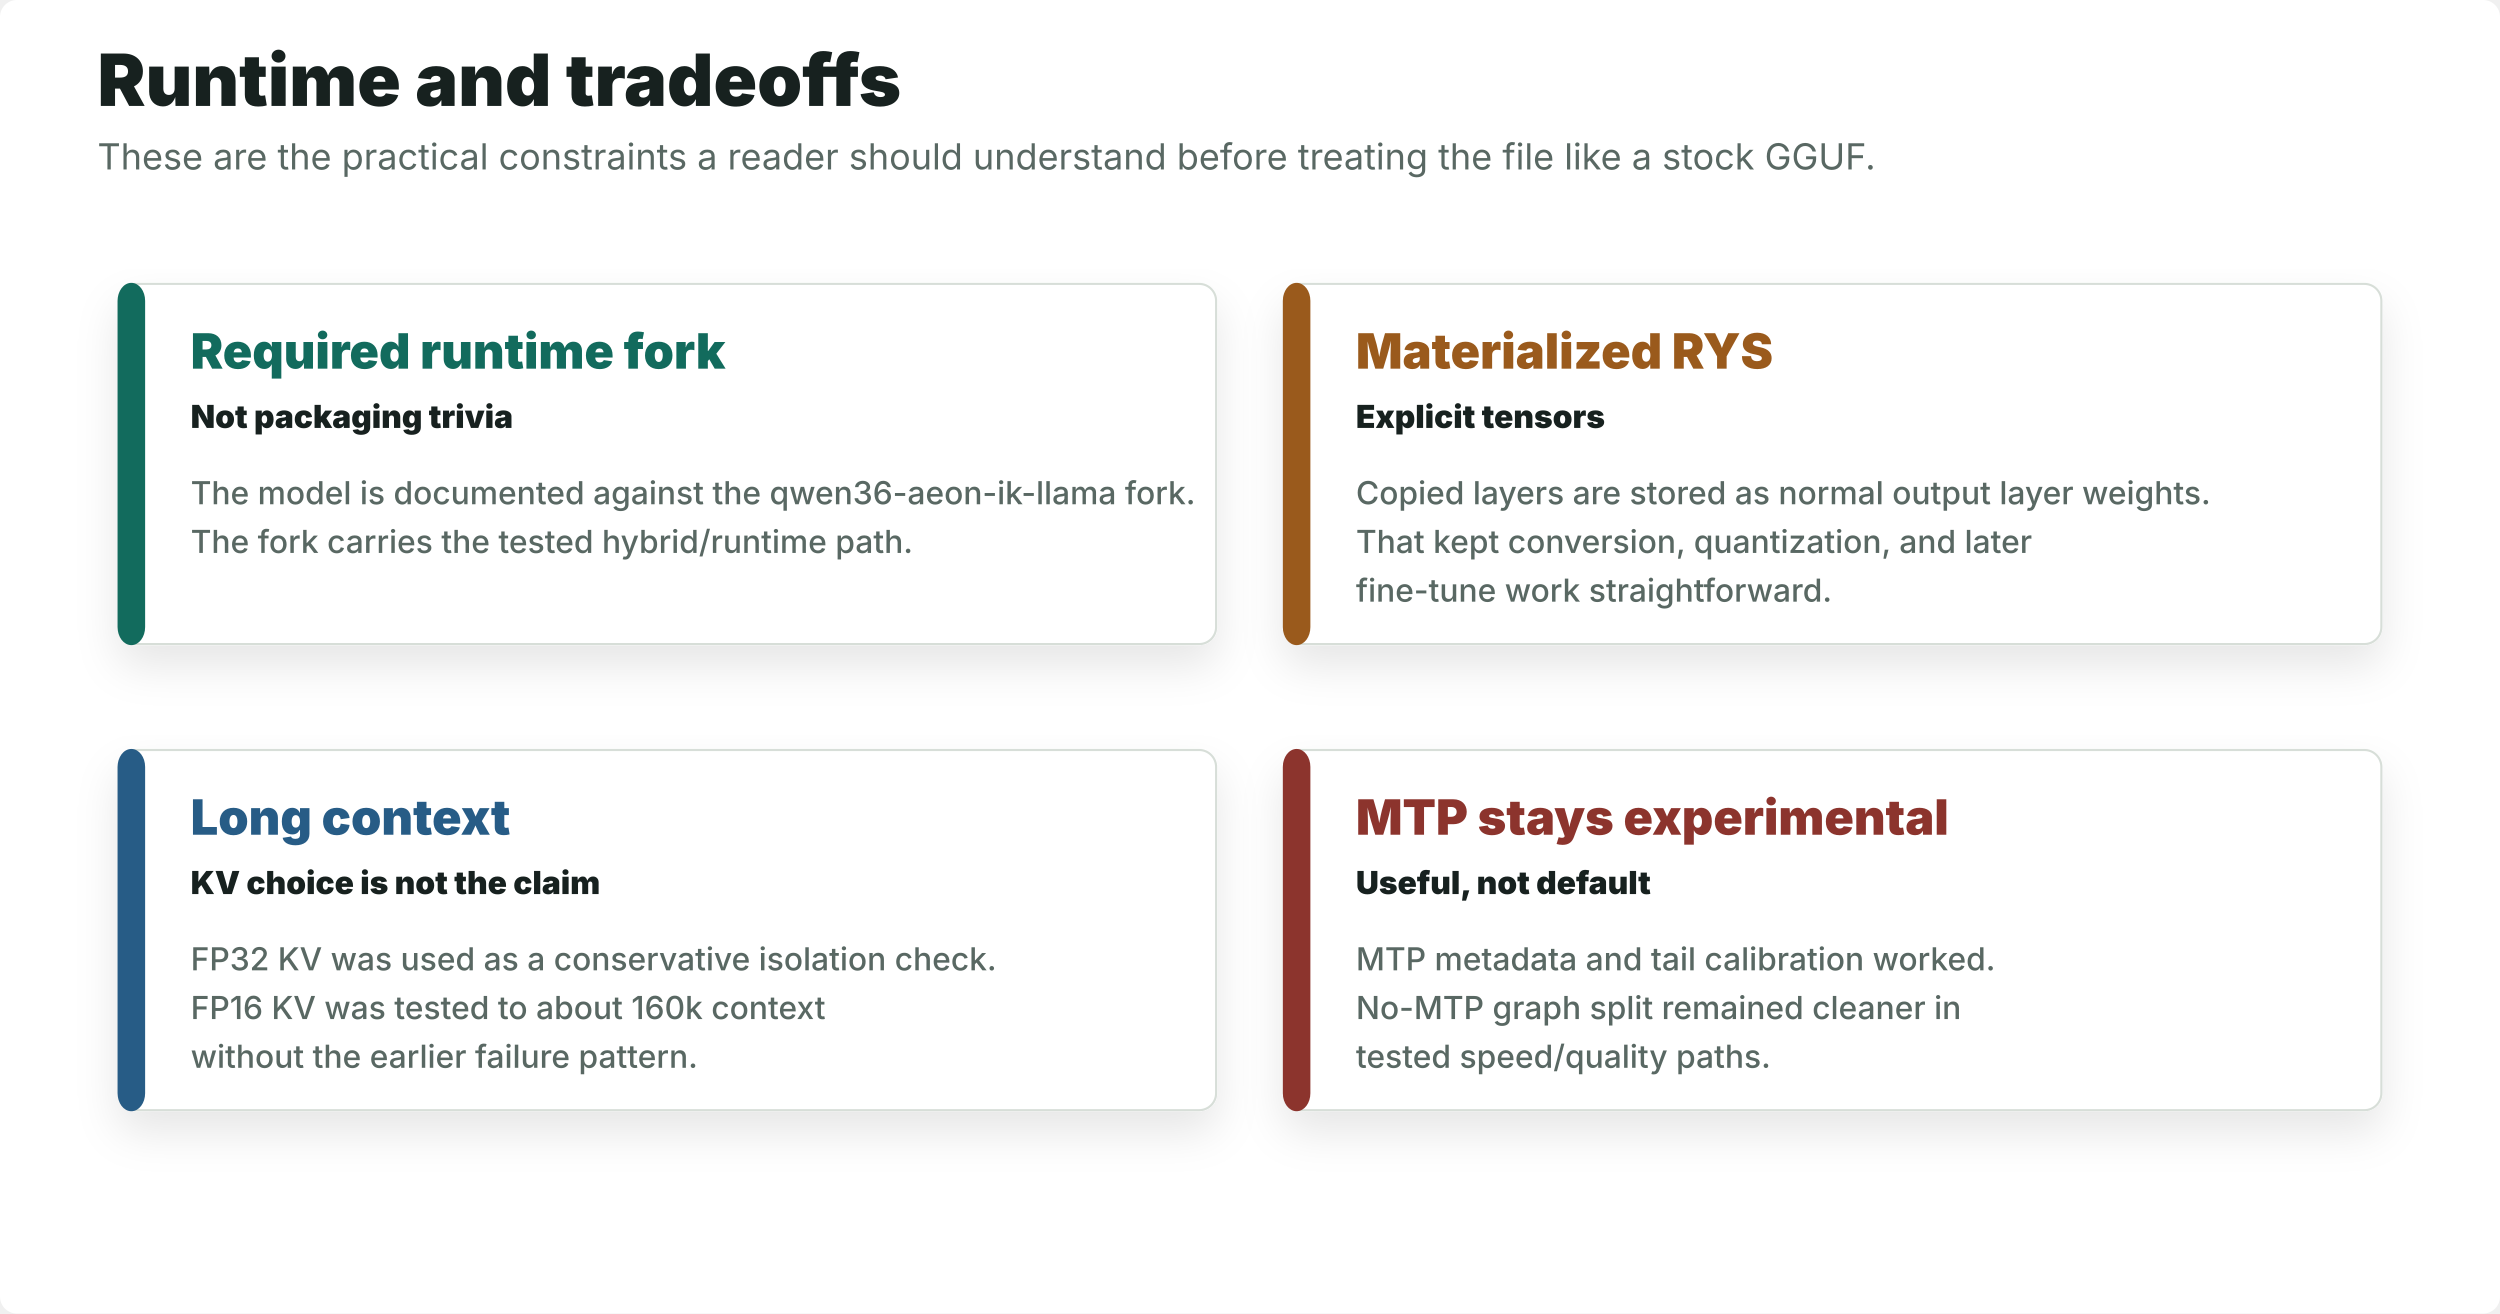
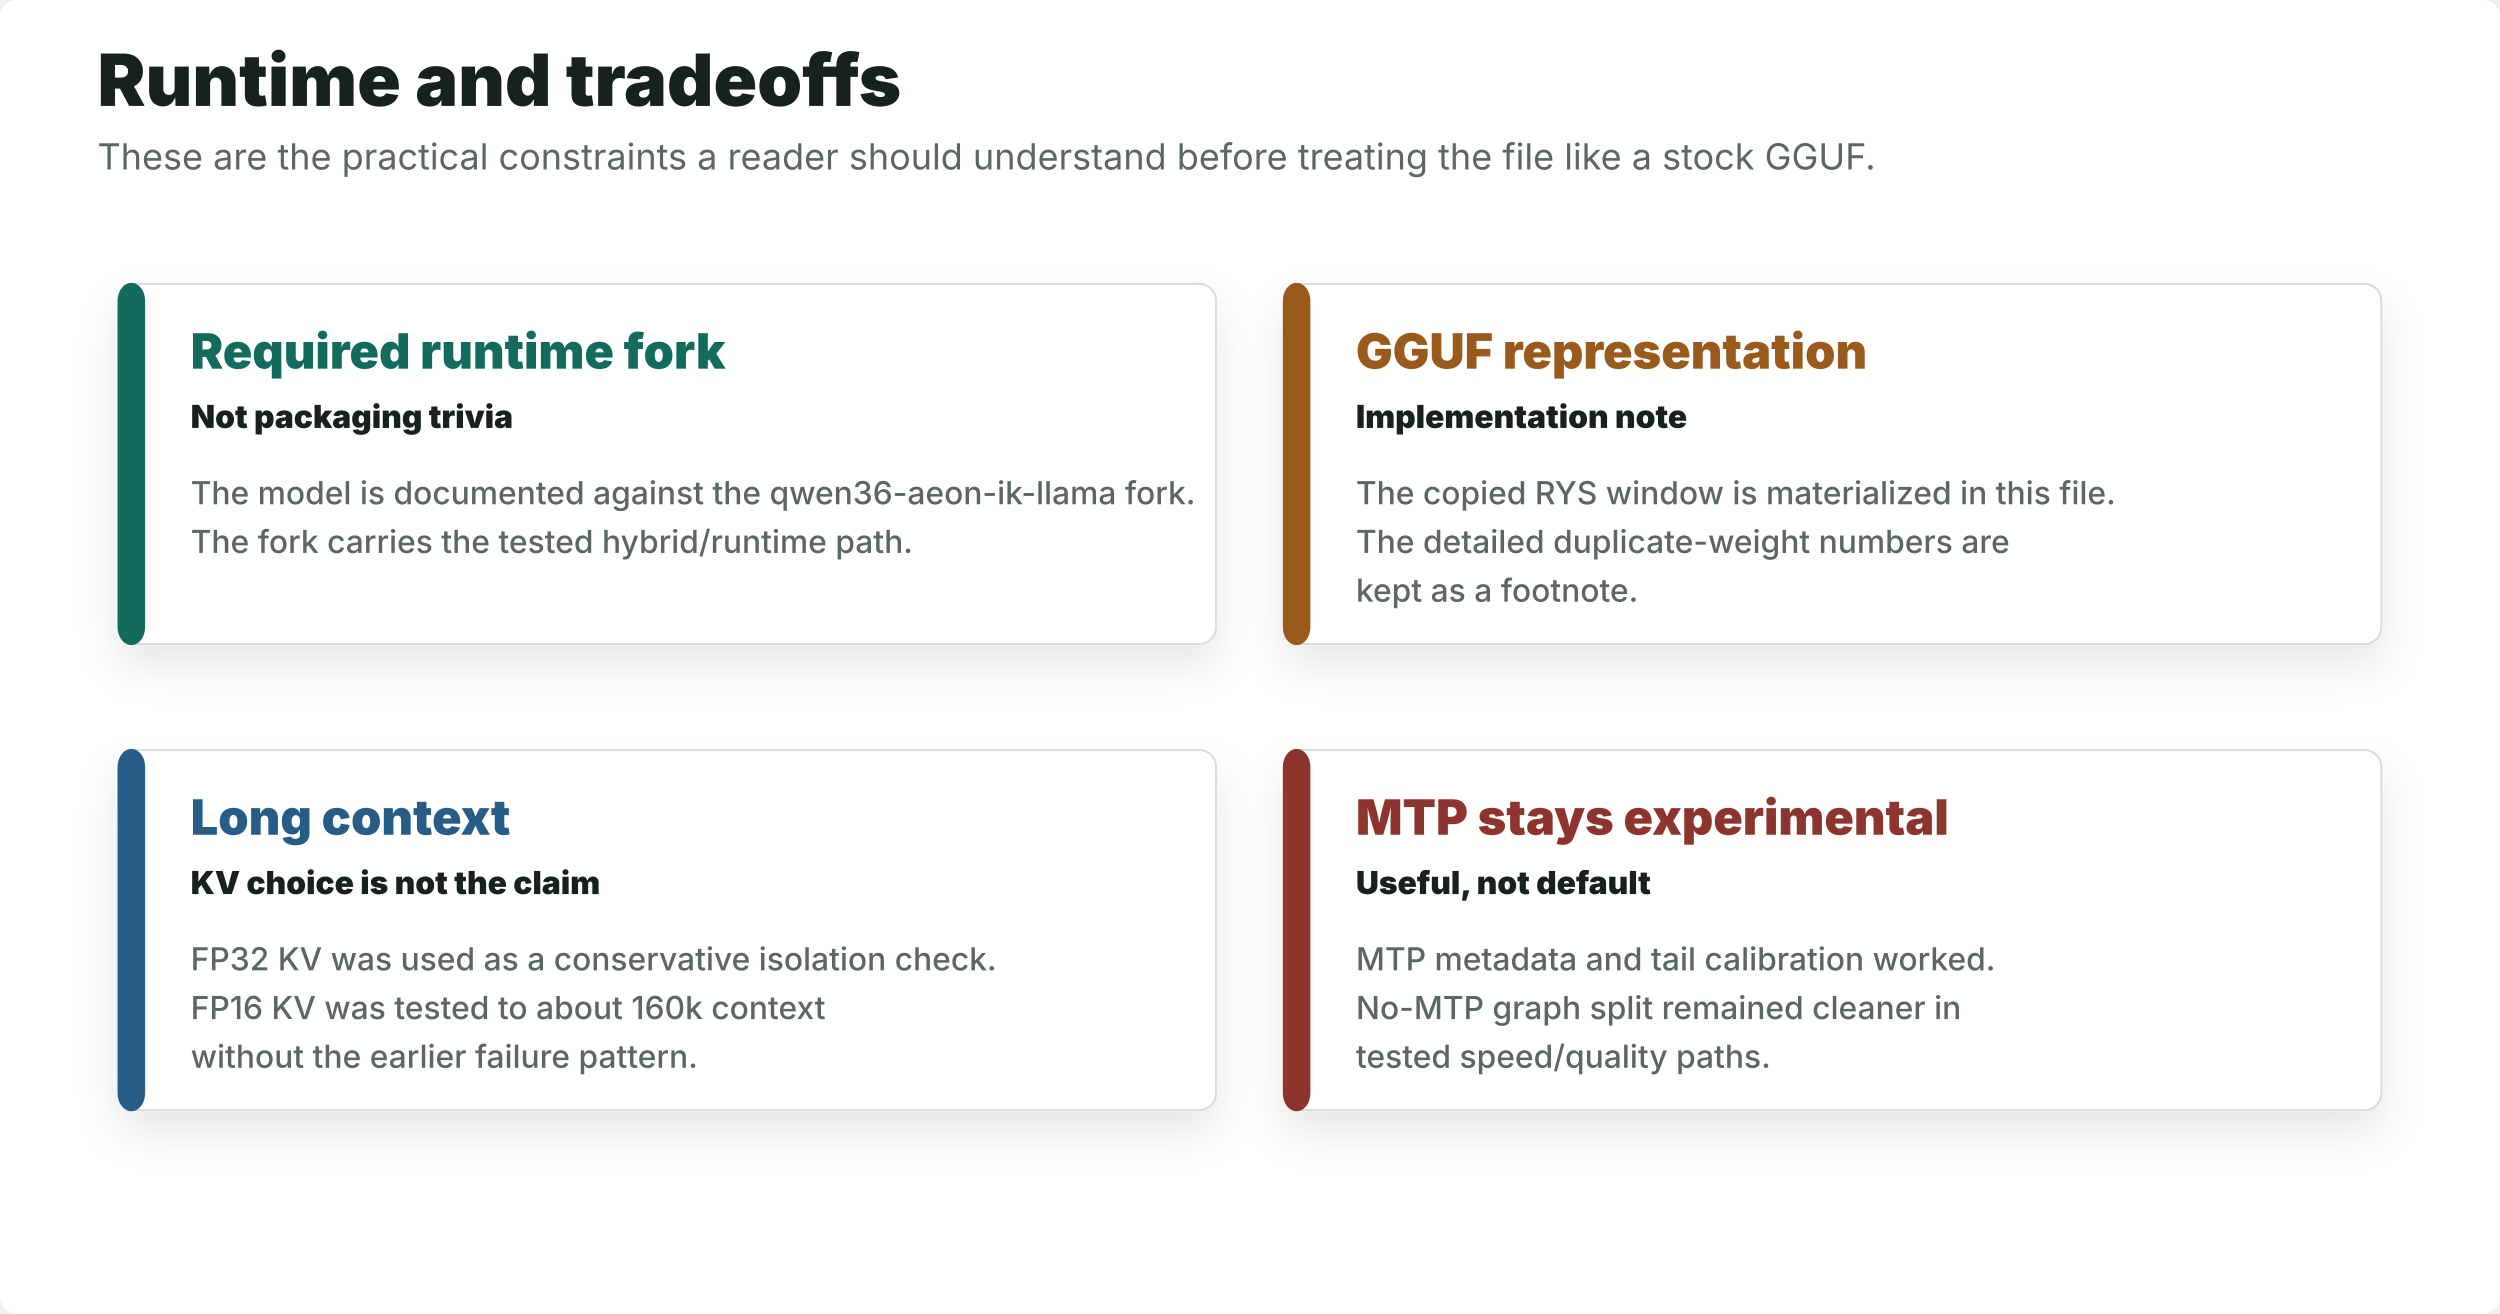
<svg xmlns="http://www.w3.org/2000/svg" width="1180" height="620" viewBox="0 0 1180 620" role="img">
  <defs>
    <filter id="softShadow" x="-10%" y="-10%" width="120%" height="130%">
      <feDropShadow dx="0" dy="10" stdDeviation="10" flood-color="#17211f" flood-opacity="0.10" />
    </filter>
    <marker id="arrow" markerWidth="10" markerHeight="10" refX="8" refY="3" orient="auto" markerUnits="strokeWidth">
      <path d="M0,0 L0,6 L8,3 z" fill="#126b5d" />
    </marker>
  </defs>
  <rect width="1180" height="620" rx="8" fill="#ffffff" />
  <text x="46" y="50" font-family="ui-sans-serif, system-ui, -apple-system, BlinkMacSystemFont, Segoe UI, sans-serif" font-size="34" font-weight="850" fill="#17211f" text-anchor="start">Runtime and tradeoffs</text>
  <text x="46" y="80" font-family="ui-sans-serif, system-ui, -apple-system, BlinkMacSystemFont, Segoe UI, sans-serif" font-size="17" font-weight="400" fill="#596863" text-anchor="start">These are the practical constraints a reader should understand before treating the file like a stock GGUF.</text>
  <rect x="56" y="134" width="518" height="170" rx="8" fill="#ffffff" stroke="#d7ded8" stroke-width="1" filter="url(#softShadow)" />
  <rect x="56" y="134" width="12" height="170" rx="8" fill="#126b5d" stroke="#126b5d" stroke-width="1" />
  <text x="90" y="174" font-family="ui-sans-serif, system-ui, -apple-system, BlinkMacSystemFont, Segoe UI, sans-serif" font-size="23" font-weight="850" fill="#126b5d" text-anchor="start">Required runtime fork</text>
  <text x="90" y="202" font-family="ui-sans-serif, system-ui, -apple-system, BlinkMacSystemFont, Segoe UI, sans-serif" font-size="15" font-weight="850" fill="#17211f" text-anchor="start">Not packaging trivia</text>
  <text x="90" y="238" font-family="ui-sans-serif, system-ui, -apple-system, BlinkMacSystemFont, Segoe UI, sans-serif" font-size="15" font-weight="500" fill="#596863" text-anchor="start">The model is documented against the qwen36-aeon-ik-llama fork.</text>
  <text x="90" y="261" font-family="ui-sans-serif, system-ui, -apple-system, BlinkMacSystemFont, Segoe UI, sans-serif" font-size="15" font-weight="500" fill="#596863" text-anchor="start">The fork carries the tested hybrid/runtime path.</text>
  <rect x="606" y="134" width="518" height="170" rx="8" fill="#ffffff" stroke="#d7ded8" stroke-width="1" filter="url(#softShadow)" />
  <rect x="606" y="134" width="12" height="170" rx="8" fill="#9a5a1c" stroke="#9a5a1c" stroke-width="1" />
-   <text x="640" y="174" font-family="ui-sans-serif, system-ui, -apple-system, BlinkMacSystemFont, Segoe UI, sans-serif" font-size="23" font-weight="850" fill="#9a5a1c" text-anchor="start">Materialized RYS</text>
-   <text x="640" y="202" font-family="ui-sans-serif, system-ui, -apple-system, BlinkMacSystemFont, Segoe UI, sans-serif" font-size="15" font-weight="850" fill="#17211f" text-anchor="start">Explicit tensors</text>
-   <text x="640" y="238" font-family="ui-sans-serif, system-ui, -apple-system, BlinkMacSystemFont, Segoe UI, sans-serif" font-size="15" font-weight="500" fill="#596863" text-anchor="start">Copied layers are stored as normal output layer weights.</text>
-   <text x="640" y="261" font-family="ui-sans-serif, system-ui, -apple-system, BlinkMacSystemFont, Segoe UI, sans-serif" font-size="15" font-weight="500" fill="#596863" text-anchor="start">That kept conversion, quantization, and later</text>
-   <text x="640" y="284" font-family="ui-sans-serif, system-ui, -apple-system, BlinkMacSystemFont, Segoe UI, sans-serif" font-size="15" font-weight="500" fill="#596863" text-anchor="start">fine-tune work straightforward.</text>
+   <text x="640" y="174" font-family="ui-sans-serif, system-ui, -apple-system, BlinkMacSystemFont, Segoe UI, sans-serif" font-size="23" font-weight="850" fill="#9a5a1c" text-anchor="start">GGUF representation</text>
+   <text x="640" y="202" font-family="ui-sans-serif, system-ui, -apple-system, BlinkMacSystemFont, Segoe UI, sans-serif" font-size="15" font-weight="850" fill="#17211f" text-anchor="start">Implementation note</text>
+   <text x="640" y="238" font-family="ui-sans-serif, system-ui, -apple-system, BlinkMacSystemFont, Segoe UI, sans-serif" font-size="15" font-weight="500" fill="#596863" text-anchor="start">The copied RYS window is materialized in this file.</text>
+   <text x="640" y="261" font-family="ui-sans-serif, system-ui, -apple-system, BlinkMacSystemFont, Segoe UI, sans-serif" font-size="15" font-weight="500" fill="#596863" text-anchor="start">The detailed duplicate-weight numbers are</text>
+   <text x="640" y="284" font-family="ui-sans-serif, system-ui, -apple-system, BlinkMacSystemFont, Segoe UI, sans-serif" font-size="15" font-weight="500" fill="#596863" text-anchor="start">kept as a footnote.</text>
  <rect x="56" y="354" width="518" height="170" rx="8" fill="#ffffff" stroke="#d7ded8" stroke-width="1" filter="url(#softShadow)" />
  <rect x="56" y="354" width="12" height="170" rx="8" fill="#275c86" stroke="#275c86" stroke-width="1" />
  <text x="90" y="394" font-family="ui-sans-serif, system-ui, -apple-system, BlinkMacSystemFont, Segoe UI, sans-serif" font-size="23" font-weight="850" fill="#275c86" text-anchor="start">Long context</text>
  <text x="90" y="422" font-family="ui-sans-serif, system-ui, -apple-system, BlinkMacSystemFont, Segoe UI, sans-serif" font-size="15" font-weight="850" fill="#17211f" text-anchor="start">KV choice is not the claim</text>
  <text x="90" y="458" font-family="ui-sans-serif, system-ui, -apple-system, BlinkMacSystemFont, Segoe UI, sans-serif" font-size="15" font-weight="500" fill="#596863" text-anchor="start">FP32 KV was used as a conservative isolation check.</text>
  <text x="90" y="481" font-family="ui-sans-serif, system-ui, -apple-system, BlinkMacSystemFont, Segoe UI, sans-serif" font-size="15" font-weight="500" fill="#596863" text-anchor="start">FP16 KV was tested to about 160k context</text>
  <text x="90" y="504" font-family="ui-sans-serif, system-ui, -apple-system, BlinkMacSystemFont, Segoe UI, sans-serif" font-size="15" font-weight="500" fill="#596863" text-anchor="start">without the earlier failure pattern.</text>
  <rect x="606" y="354" width="518" height="170" rx="8" fill="#ffffff" stroke="#d7ded8" stroke-width="1" filter="url(#softShadow)" />
  <rect x="606" y="354" width="12" height="170" rx="8" fill="#8c342d" stroke="#8c342d" stroke-width="1" />
  <text x="640" y="394" font-family="ui-sans-serif, system-ui, -apple-system, BlinkMacSystemFont, Segoe UI, sans-serif" font-size="23" font-weight="850" fill="#8c342d" text-anchor="start">MTP stays experimental</text>
  <text x="640" y="422" font-family="ui-sans-serif, system-ui, -apple-system, BlinkMacSystemFont, Segoe UI, sans-serif" font-size="15" font-weight="850" fill="#17211f" text-anchor="start">Useful, not default</text>
  <text x="640" y="458" font-family="ui-sans-serif, system-ui, -apple-system, BlinkMacSystemFont, Segoe UI, sans-serif" font-size="15" font-weight="500" fill="#596863" text-anchor="start">MTP metadata and tail calibration worked.</text>
  <text x="640" y="481" font-family="ui-sans-serif, system-ui, -apple-system, BlinkMacSystemFont, Segoe UI, sans-serif" font-size="15" font-weight="500" fill="#596863" text-anchor="start">No-MTP graph split remained cleaner in</text>
  <text x="640" y="504" font-family="ui-sans-serif, system-ui, -apple-system, BlinkMacSystemFont, Segoe UI, sans-serif" font-size="15" font-weight="500" fill="#596863" text-anchor="start">tested speed/quality paths.</text>
</svg>
